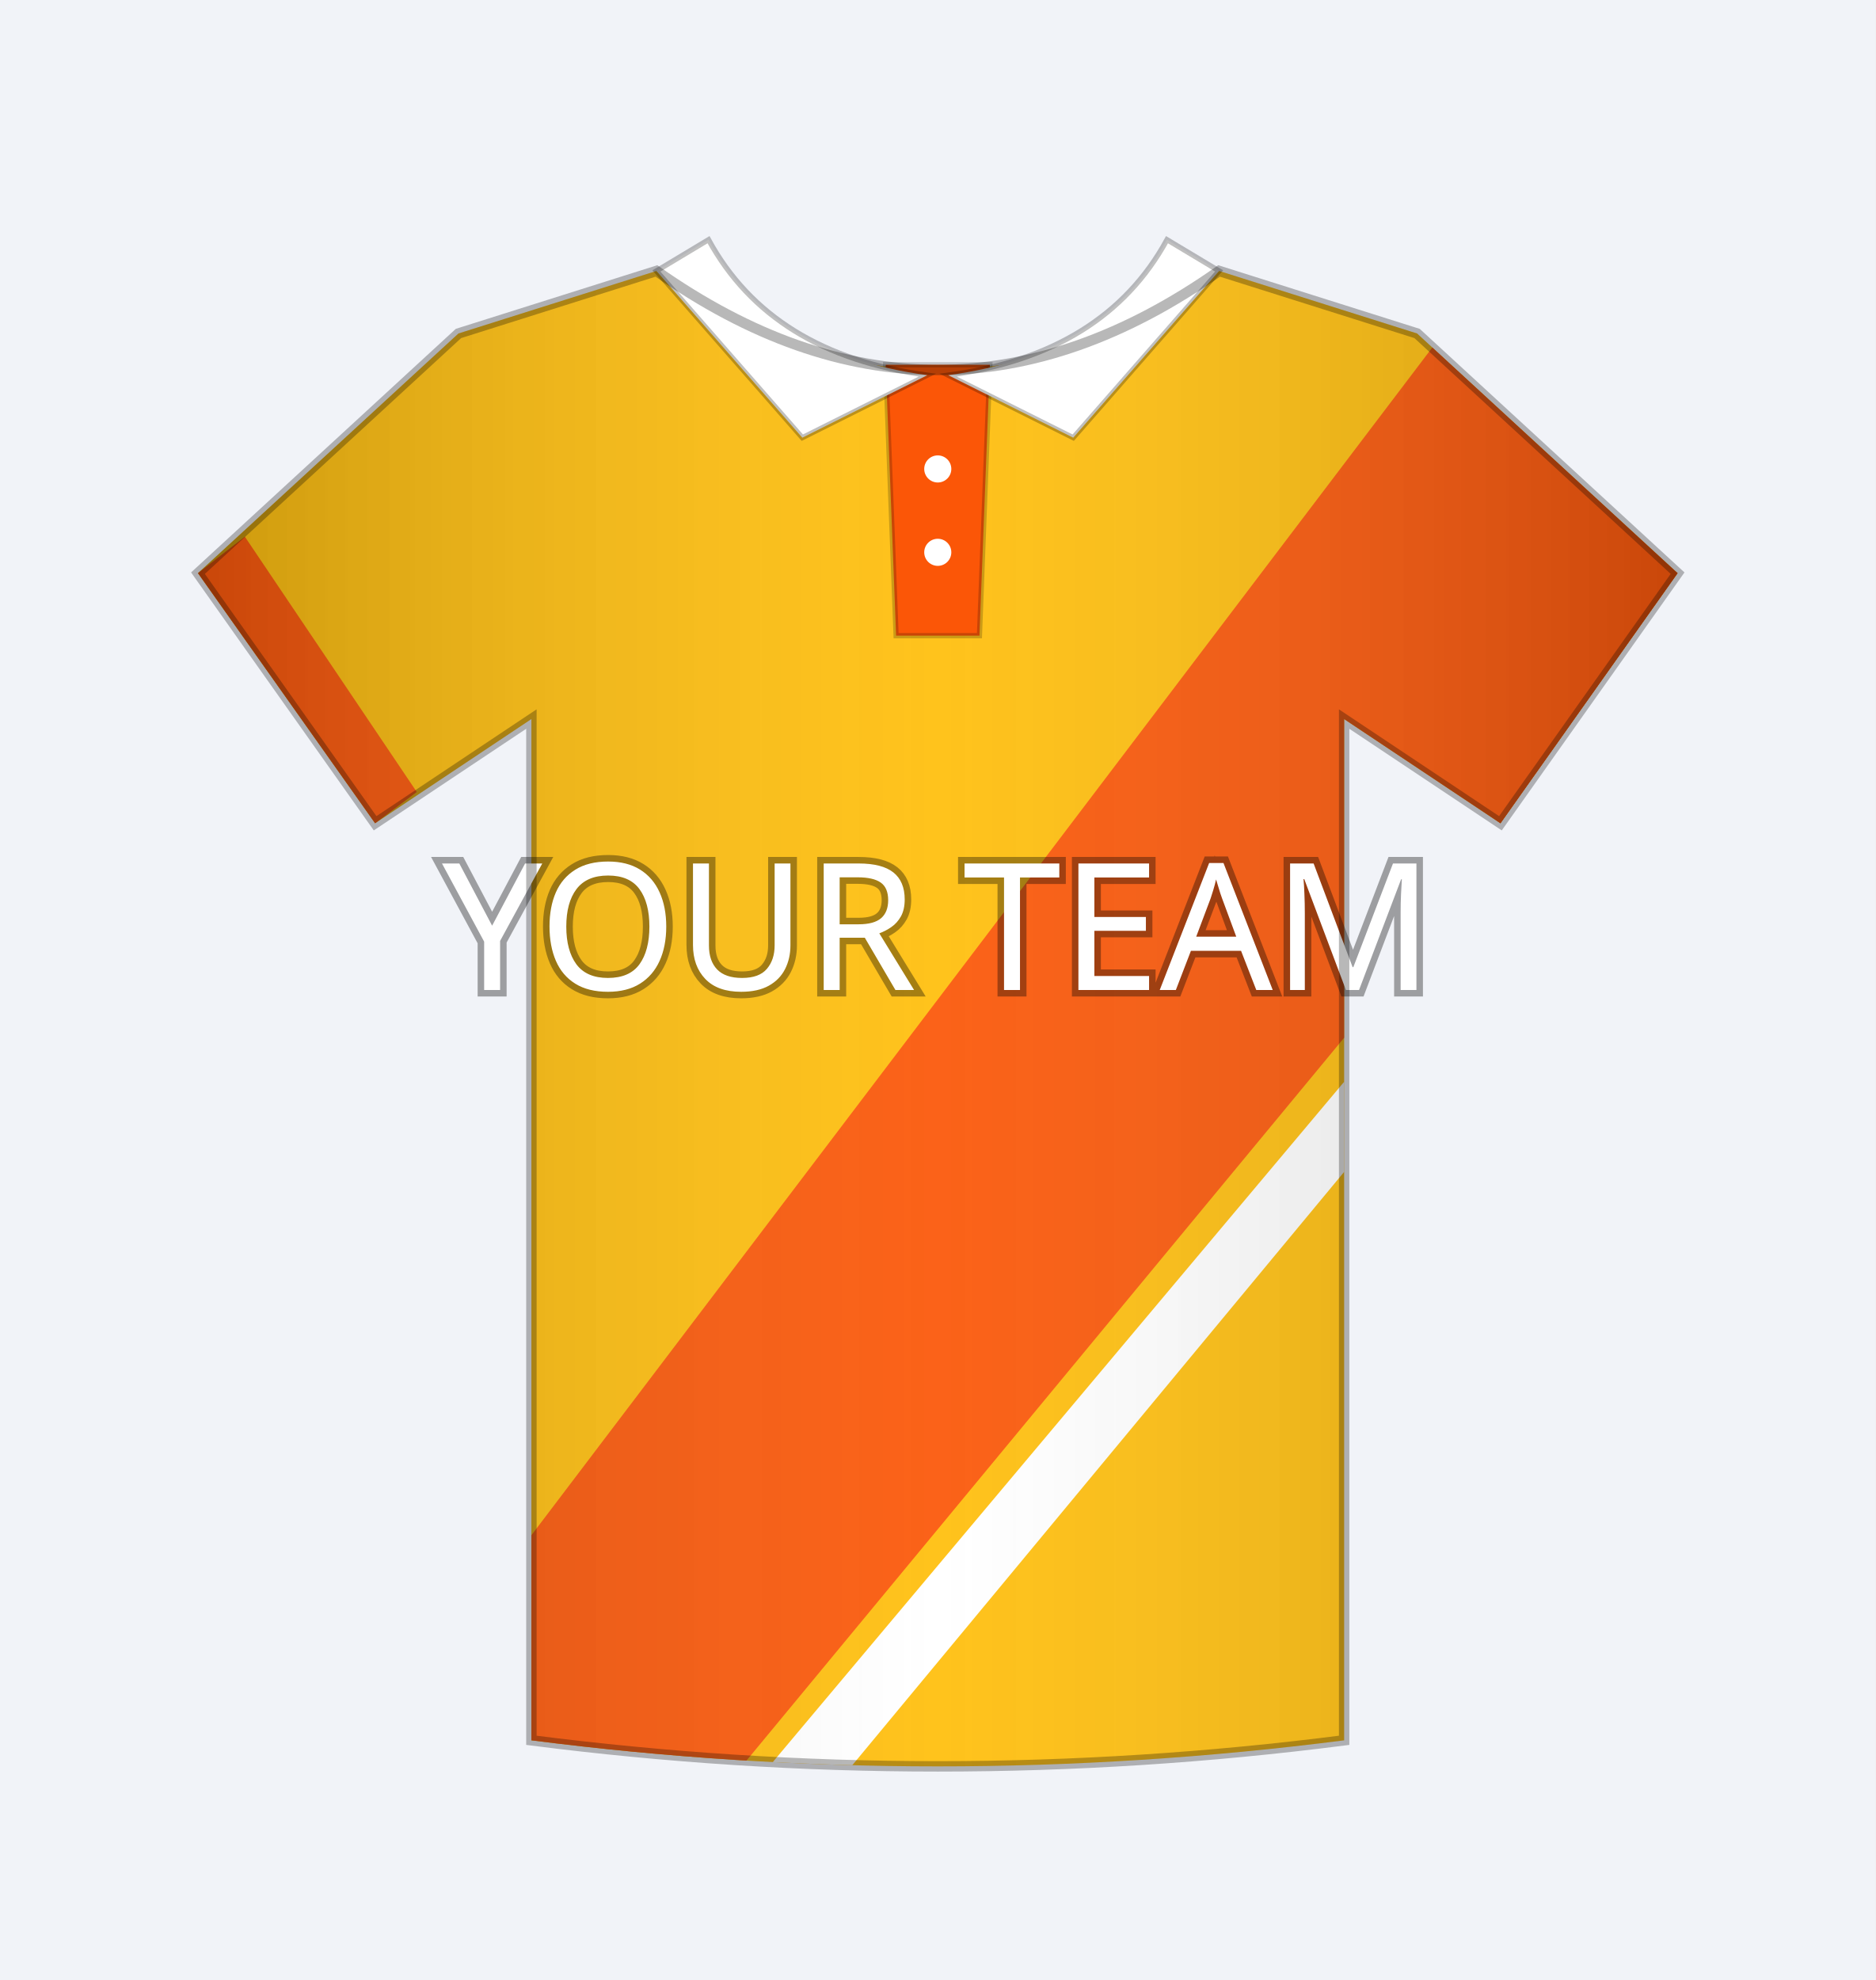
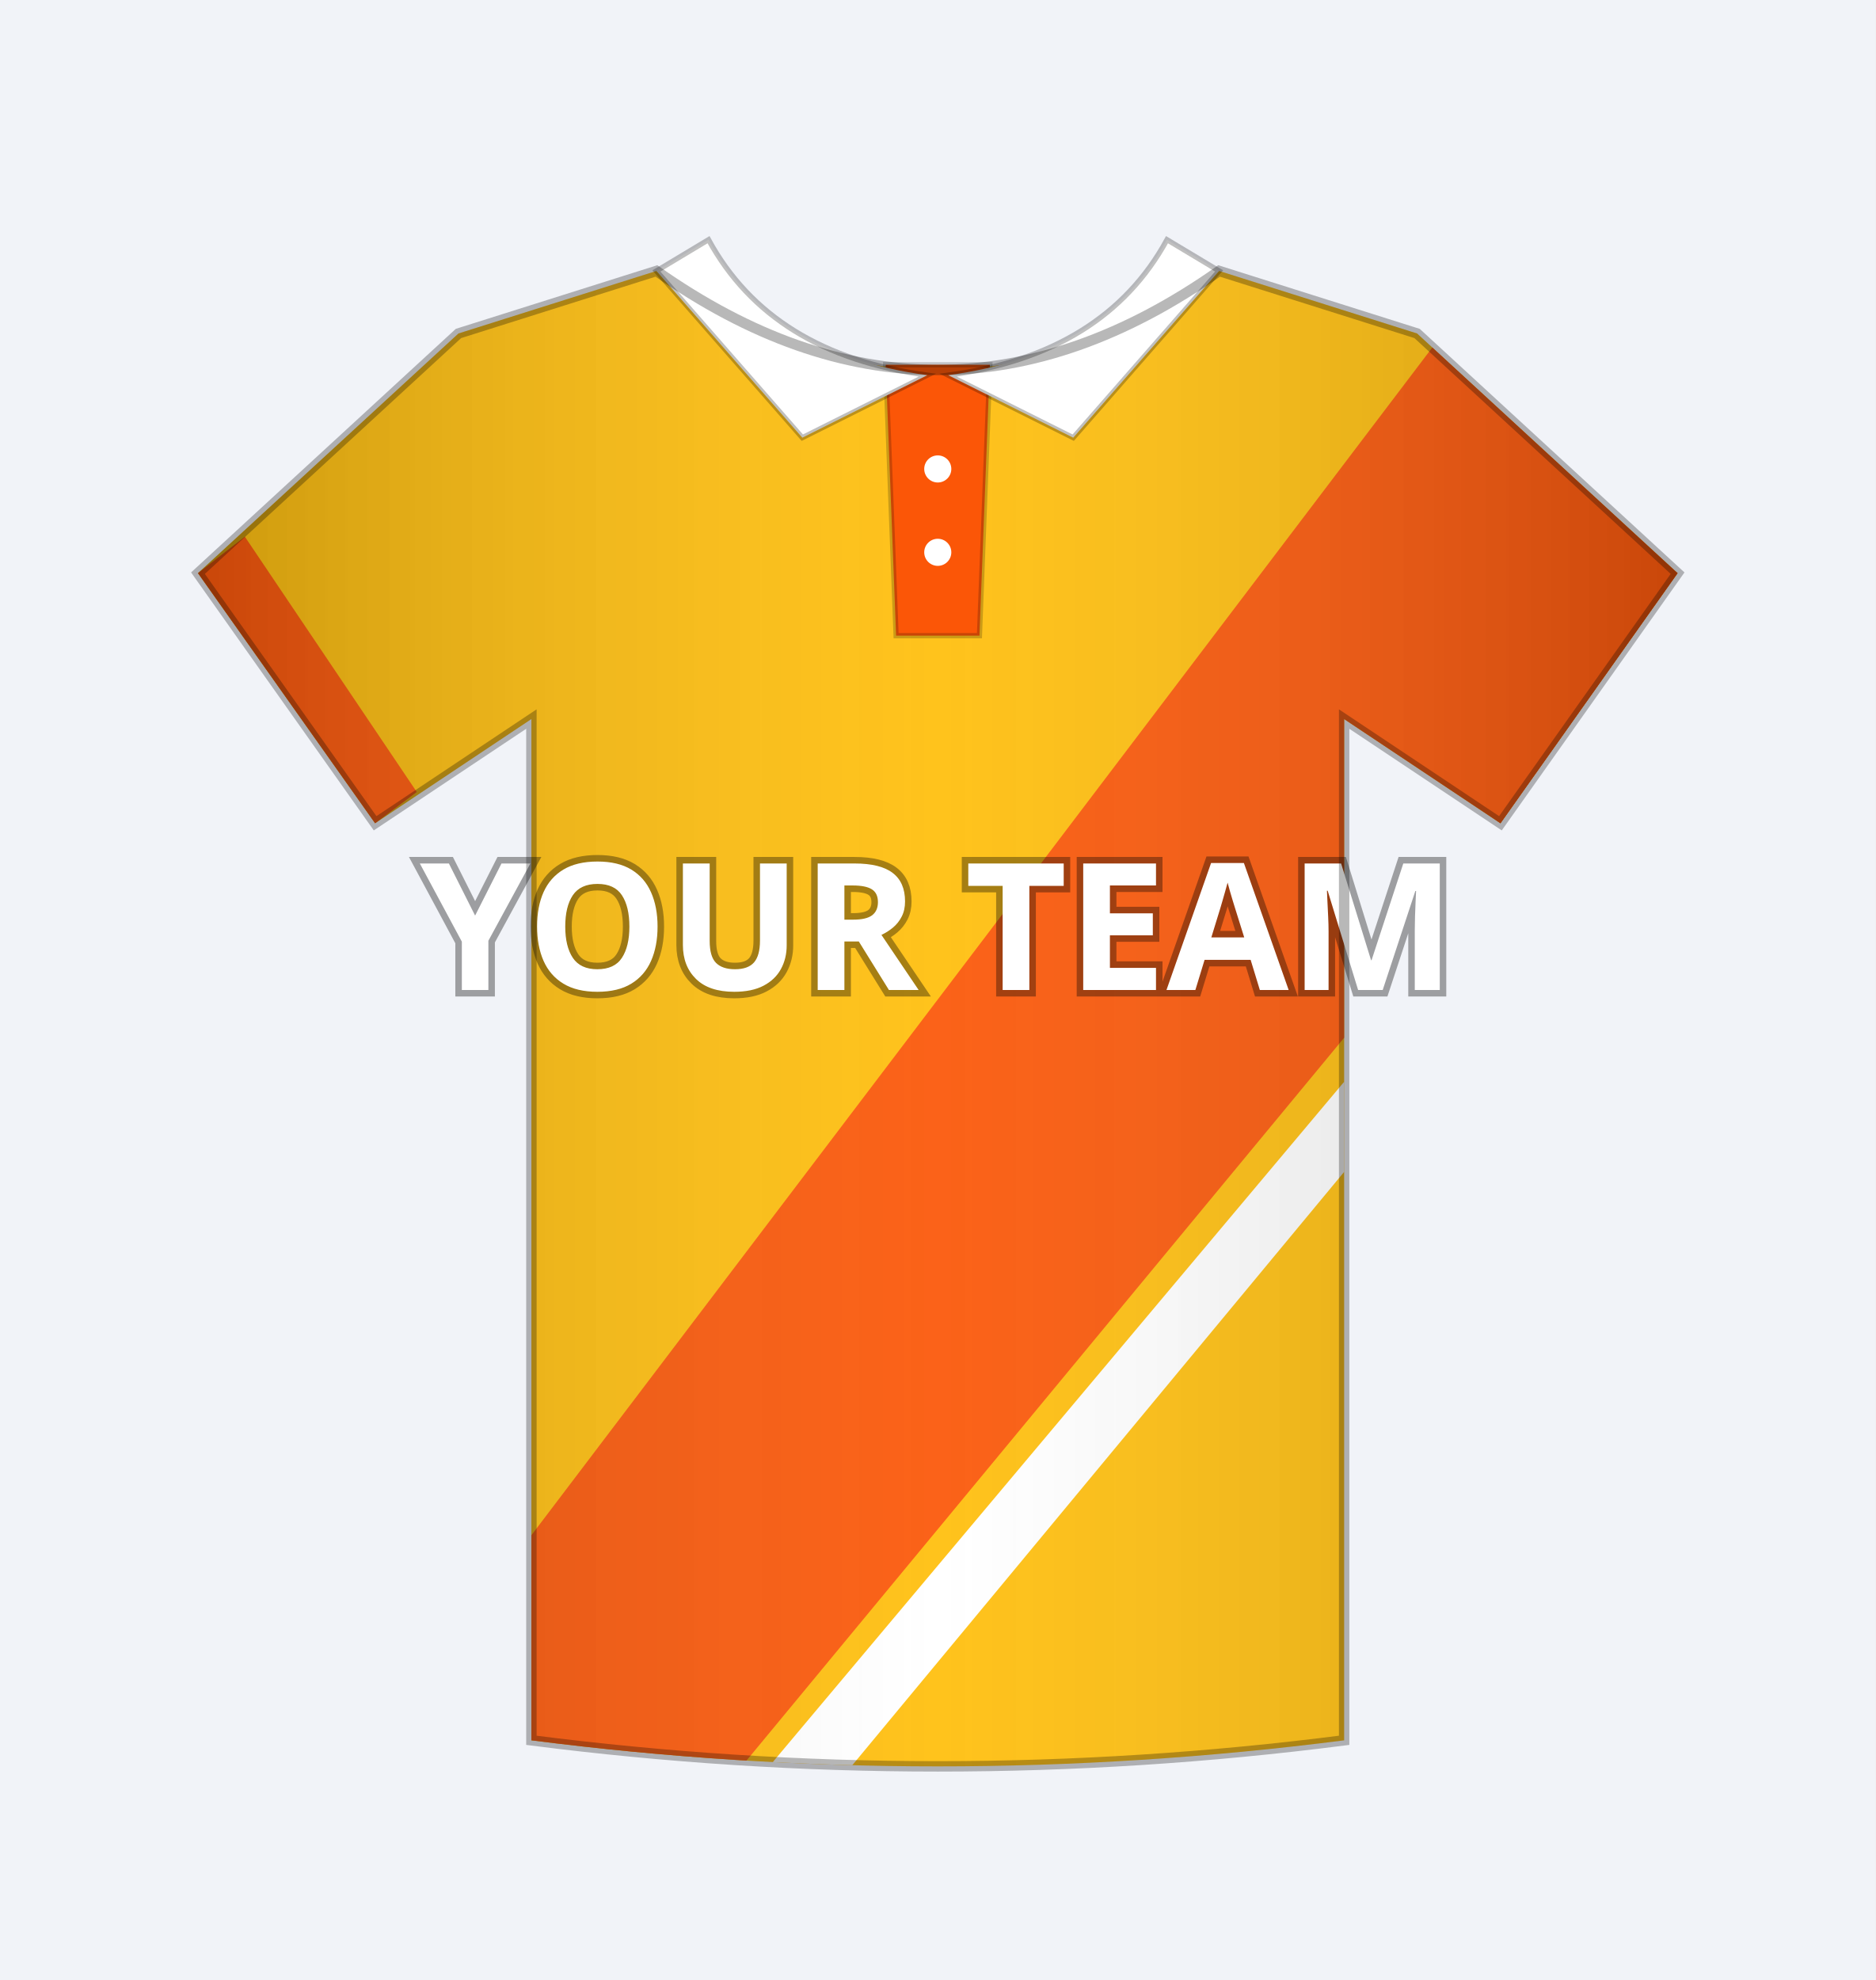
<svg xmlns="http://www.w3.org/2000/svg" viewBox="-30 -30 360 380" width="720" height="760" role="img" aria-label="Jersey front view">
  <rect x="-30" y="-30" width="360" height="380" fill="#f1f3f8" />
  <defs>
-     <clipPath id="j17b9l0c">
+     <clipPath id="j17zusyc">
      <path d="M96 22 L58 34 L8 80 L42 128 L72 108 L72 304 Q150 314 228 304 L228 108 L258 128 L292 80 L242 34 L204 22 Q150 60 96 22 Z" />
    </clipPath>
-     <linearGradient id="j17b9l0s" x1="0" y1="0" x2="1" y2="0">
+     <linearGradient id="j17zusys" x1="0" y1="0" x2="1" y2="0">
      <stop offset="0" stop-color="#000" stop-opacity=".22" />
      <stop offset=".5" stop-color="#fff" stop-opacity=".07" />
      <stop offset="1" stop-color="#000" stop-opacity=".22" />
    </linearGradient>
  </defs>
-   <g clip-path="url(#j17b9l0c)">
+   <g clip-path="url(#j17zusyc)">
    <rect width="300" height="340" fill="#ffbe0b" />
    <path d="M30 320 L250 30 L310 30 L310 70 L95 330Z" fill="#fb5607" />
    <path d="M100 330 L310 80 L310 96 L116 330Z" fill="#ffffff" />
    <path d="M8 80 L42 128 L50 122 L17 73Z" fill="#fb5607" />
    <path d="M292 80 L258 128 L250 122 L283 73Z" fill="#fb5607" />
-     <rect width="300" height="340" fill="url(#j17b9l0s)" />
+     <rect width="300" height="340" fill="url(#j17zusys)" />
  </g>
  <path d="M140 40 L160 40 L158 92 L142 92Z" fill="#fb5607" stroke="rgba(0,0,0,.2)" />
  <circle cx="150" cy="60" r="2.6" fill="#ffffff" />
  <circle cx="150" cy="76" r="2.6" fill="#ffffff" />
  <path d="M96 22 L124 54 L148 42 Q118 38 106 16Z" fill="#ffffff" stroke="rgba(0,0,0,.25)" />
  <path d="M204 22 L176 54 L152 42 Q182 38 194 16Z" fill="#ffffff" stroke="rgba(0,0,0,.25)" />
-   <text x="150" y="160" font-size="34.0" font-family="Bebas Neue,Impact,Arial Narrow,sans-serif" text-anchor="middle" fill="#ffffff" stroke="rgba(0,0,0,.35)" stroke-width="2.5" paint-order="stroke">YOUR TEAM</text>
+   <text x="150" y="160" font-size="34.0" font-family="Bebas Neue,Impact,Arial Narrow,sans-serif" text-anchor="middle" font-weight="700" fill="#ffffff" stroke="rgba(0,0,0,.35)" stroke-width="2.5" paint-order="stroke">YOUR TEAM</text>
  <path d="M96 22 L58 34 L8 80 L42 128 L72 108 L72 304 Q150 314 228 304 L228 108 L258 128 L292 80 L242 34 L204 22 Q150 60 96 22 Z" fill="none" stroke="rgba(0,0,0,.28)" stroke-width="2" />
</svg>
